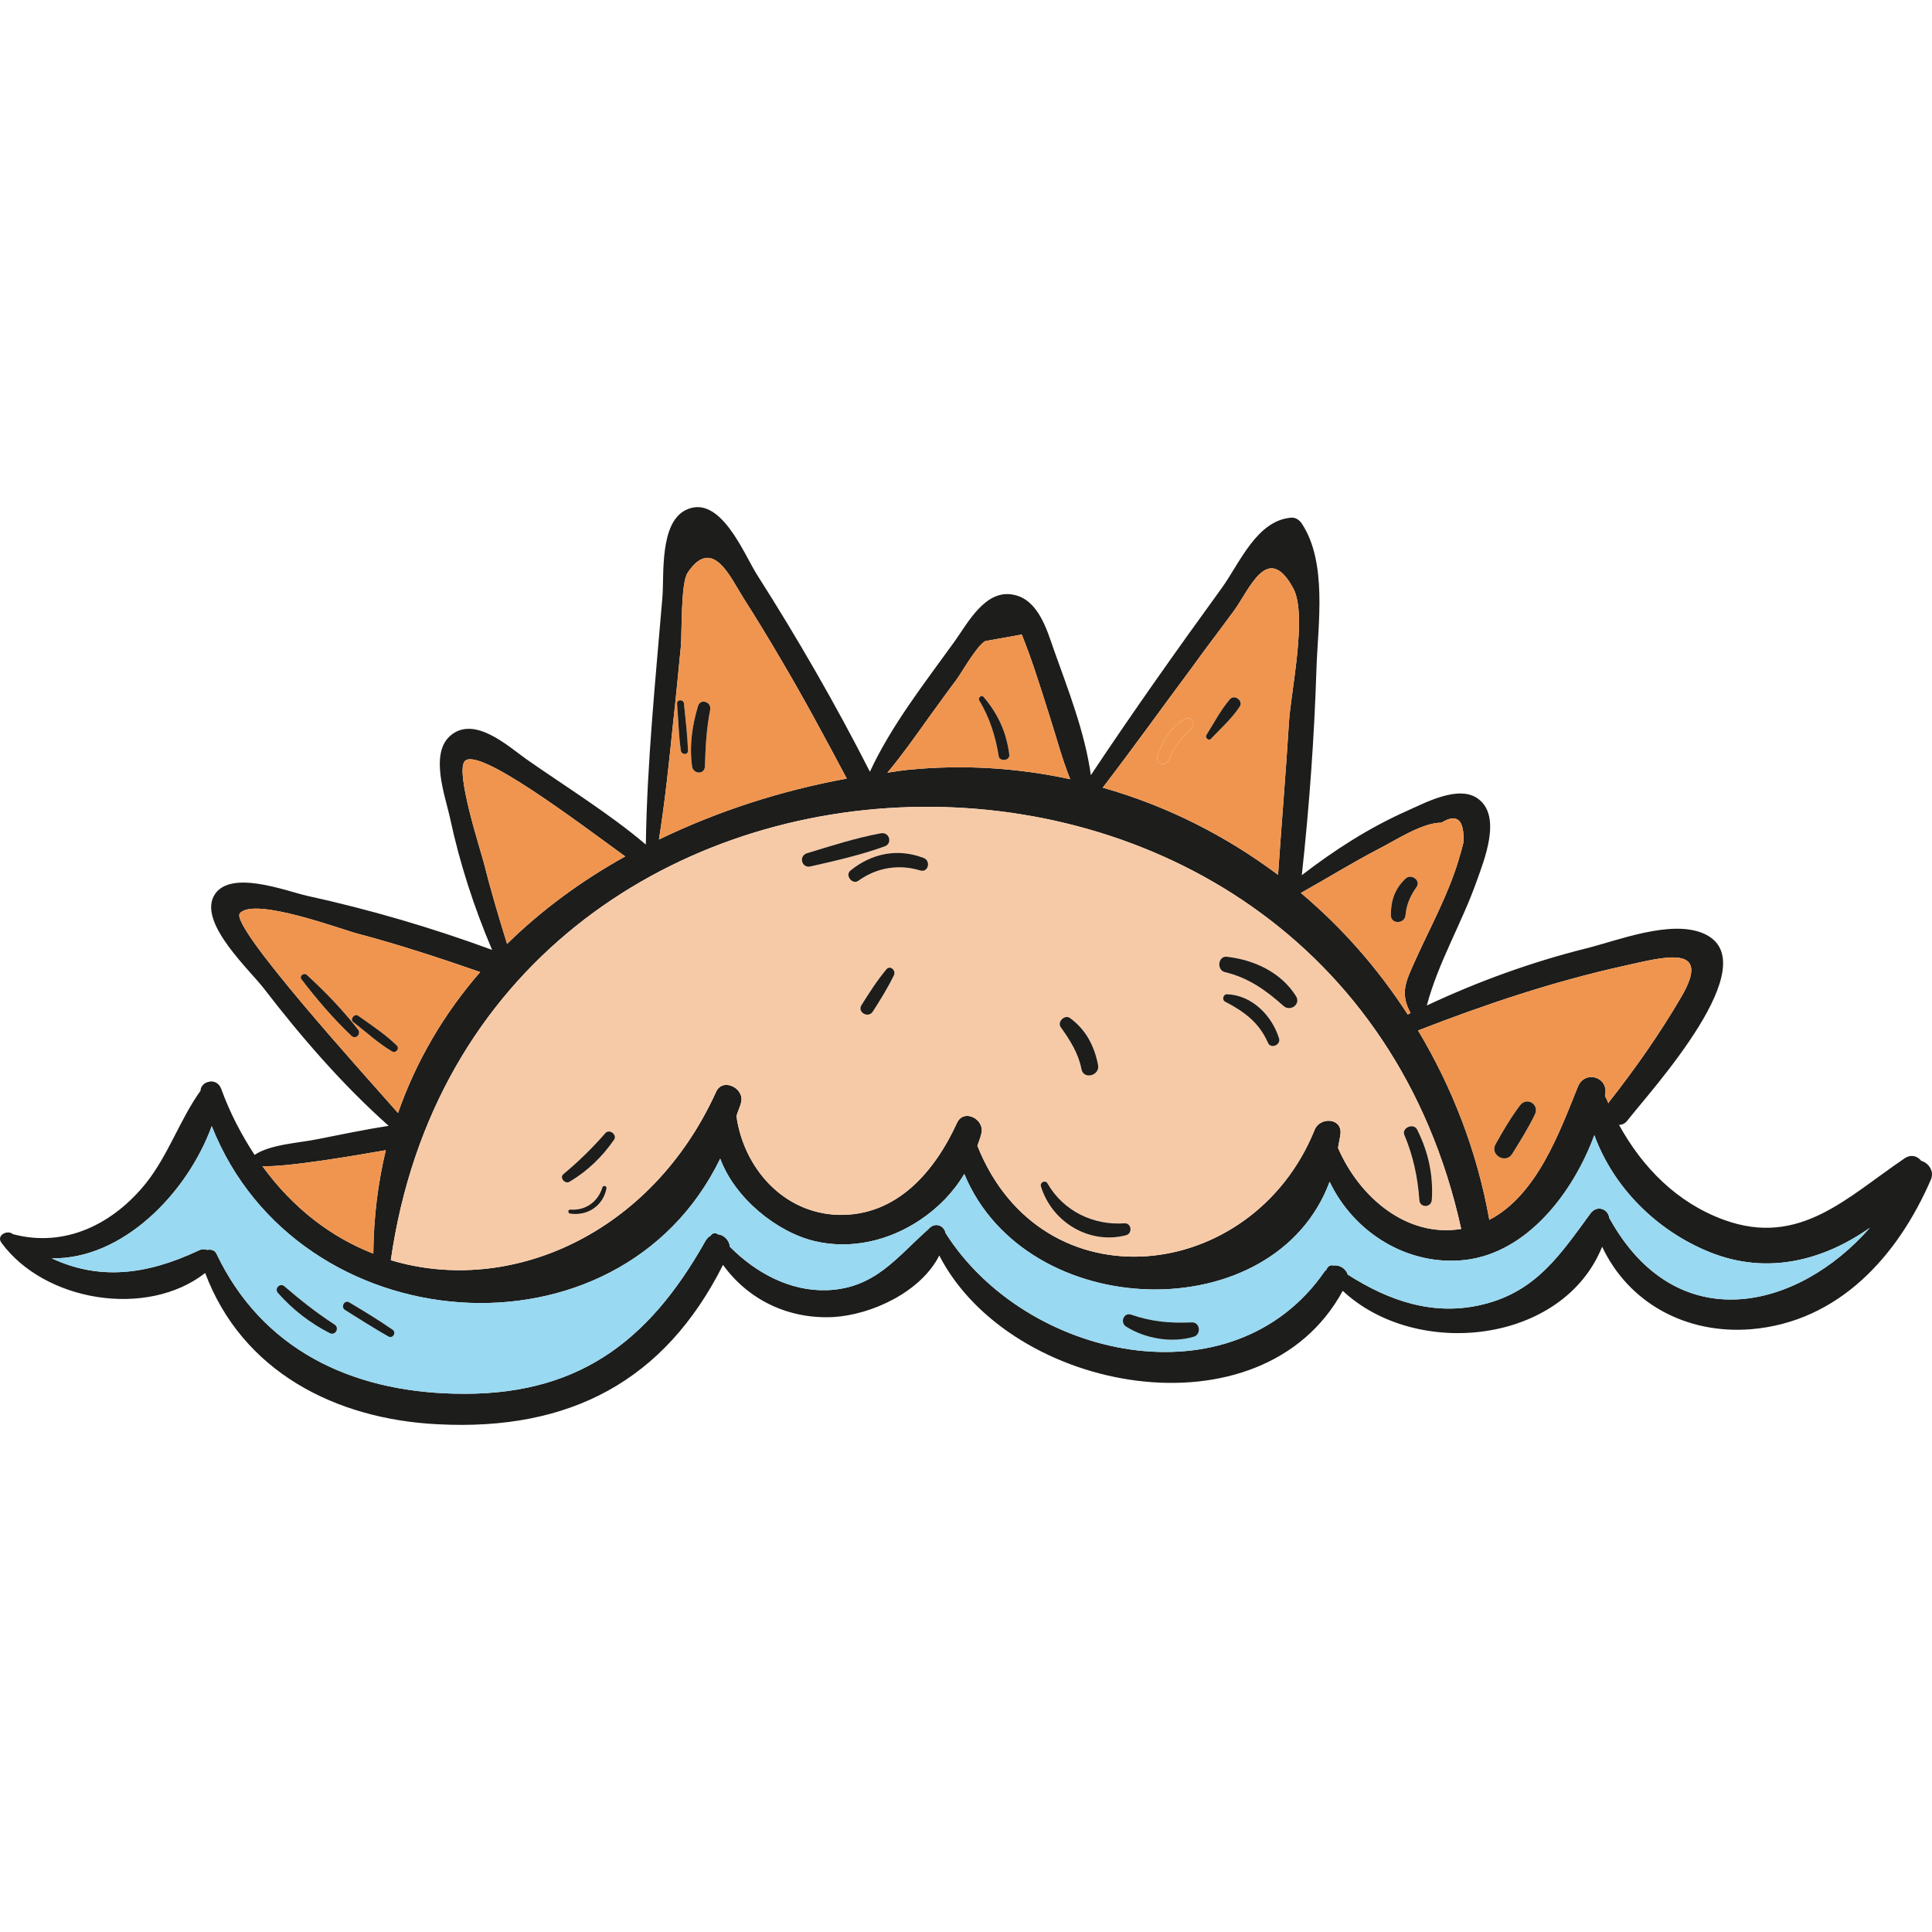
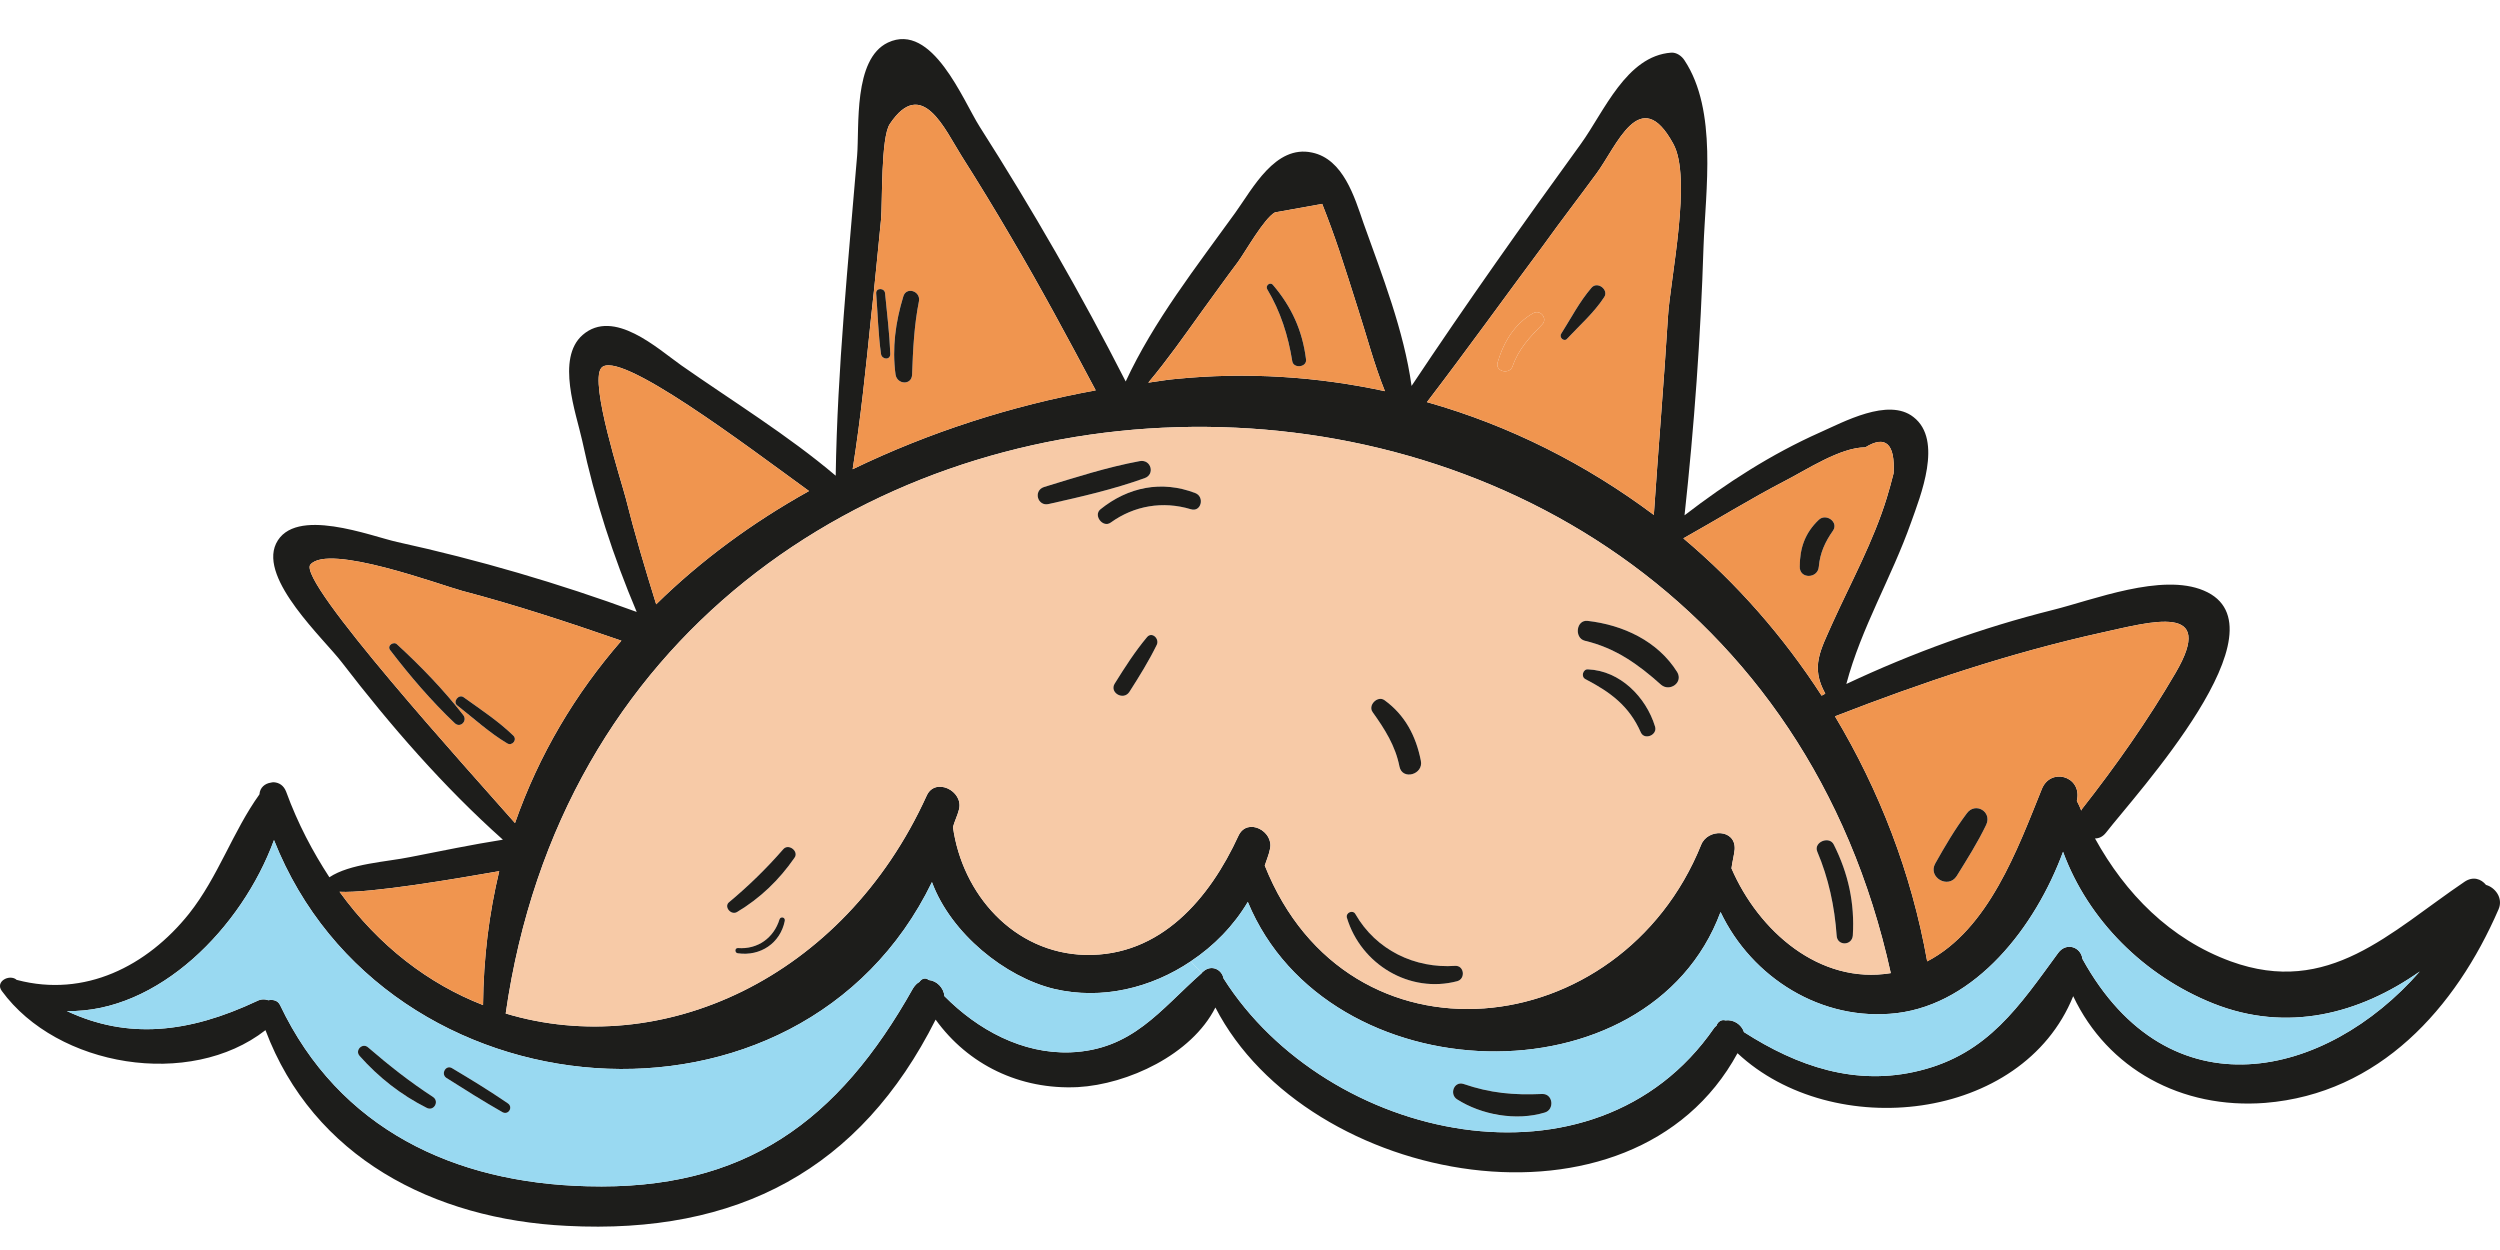
- <svg xmlns="http://www.w3.org/2000/svg" version="1.1" id="Layer_1" x="0px" y="0px" viewBox="0 0 248.428 248.428" style="enable-background:new 0 0 248.428 248.428;" xml:space="preserve">
-   <g>
-     <path style="fill:#1D1D1B;" d="M83.045,108.596c0.161-10.609,1.246-21.218,2.13-31.787c0.241-2.893-0.402-9.604,3.054-11.252   c4.42-2.09,7.475,5.787,9.122,8.359c5.224,8.198,10.087,16.637,14.507,25.317c2.773-5.988,7.073-11.453,10.89-16.757   c1.728-2.411,3.978-6.791,7.635-5.988c3.094,0.643,4.219,4.42,5.104,6.992c1.848,5.184,4.019,10.689,4.782,16.195   c5.425-8.158,11.091-16.155,16.838-24.071c2.291-3.175,4.501-8.72,8.961-9.042c0.522-0.04,1.045,0.321,1.326,0.763   c3.295,4.983,2.09,12.9,1.889,18.526c-0.281,8.921-0.924,17.842-1.889,26.683c4.179-3.215,8.6-6.068,13.462-8.238   c2.291-1.005,6.791-3.496,9.283-1.527c2.974,2.291,0.683,7.876-0.241,10.489c-1.929,5.465-4.943,10.448-6.43,16.034   c6.59-3.094,13.462-5.586,20.535-7.354c4.018-1.005,10.81-3.697,14.989-1.929c8.6,3.617-6.872,20.374-9.725,24.071   c-0.321,0.402-0.683,0.563-1.085,0.563c3.014,5.465,7.434,10.006,13.502,12.216c9.725,3.536,15.793-2.893,23.227-7.917   c0.844-0.563,1.648-0.281,2.13,0.322c0.884,0.241,1.728,1.286,1.246,2.411c-4.26,9.845-11.855,18.325-23.187,19.249   c-8.318,0.643-15.672-3.376-19.088-10.609c-5.063,12.538-23.91,14.507-33.354,5.666c-10.408,19.169-42.758,13.181-51.88-4.541   c-2.371,4.702-8.72,7.635-13.663,7.917c-5.787,0.281-10.93-2.25-14.145-6.711c-7.475,14.869-19.651,21.379-36.649,20.495   c-13.261-0.643-25.196-6.832-29.938-19.45c-7.515,5.867-20.696,3.657-26.201-3.898c-0.683-0.924,0.723-1.688,1.447-1.125   c0,0.04,0.04,0.04,0.04,0.04s0,0,0.04,0c6.711,1.768,12.9-1.366,17.079-6.59c2.893-3.657,4.34-8.158,6.992-11.855   c0.04-0.683,0.563-1.085,1.125-1.165c0.121-0.04,0.201-0.04,0.322-0.04c0.522,0.04,0.964,0.322,1.206,0.924   c1.165,3.215,2.652,5.988,4.3,8.519c2.049-1.366,5.706-1.527,8.037-2.009c3.054-0.603,6.148-1.246,9.202-1.728   c-5.907-5.264-11.172-11.332-15.994-17.601c-1.768-2.331-8.238-8.238-6.55-11.814c1.808-3.778,9.484-0.723,12.056-0.161   c8.077,1.768,16.034,4.099,23.79,6.952c-2.331-5.505-4.179-11.172-5.425-17.039c-0.603-2.733-2.612-8.158,0.04-10.488   c3.094-2.692,7.474,1.366,9.805,3.014C72.798,101.201,78.303,104.577,83.045,108.596z M240.452,157.863   c-5.988,4.219-13.181,6.108-20.535,3.175c-6.832-2.733-12.417-8.278-14.909-15.07c-2.773,7.515-8.68,15.07-16.516,16.034   c-7.474,0.884-14.427-3.536-17.521-10.046c-7.073,19.048-39.02,18.204-46.977-1.005c-1.406,2.371-3.376,4.38-5.666,5.907   c-3.938,2.652-8.841,3.858-13.583,2.733c-4.863-1.165-10.247-5.505-12.136-10.609c-13.06,26.924-54.331,23.75-65.382-4.179   c-3.175,8.68-11.493,17.159-20.575,16.999c6.028,2.813,12.056,2.21,18.887-1.005c0.402-0.201,0.764-0.201,1.125-0.08   c0.442-0.08,0.924,0,1.165,0.482c5.867,12.337,17.32,17.682,30.501,18.003c15.672,0.442,24.996-6.47,32.39-19.651   c0.201-0.321,0.402-0.522,0.643-0.643c0.201-0.322,0.603-0.482,0.924-0.201c0.804,0.08,1.487,0.763,1.567,1.607   c3.295,3.335,7.716,5.747,12.498,5.586c6.189-0.241,8.921-4.219,13.06-7.876c0.04-0.08,0.121-0.12,0.161-0.161   c0.804-0.723,1.848-0.201,2.009,0.683c10.247,16.195,36.89,22.102,48.745,4.943c0.08-0.121,0.161-0.161,0.241-0.241   c0.121-0.402,0.522-0.643,0.884-0.522c0.804-0.121,1.607,0.402,1.848,1.165c5.264,3.376,11.091,5.425,17.481,3.818   c6.791-1.688,9.886-6.43,13.743-11.694c0.804-1.085,2.25-0.603,2.411,0.603C215.537,172.209,231.129,168.512,240.452,157.863z    M216.18,128.206c4.099-6.992-2.371-5.104-7.314-4.019c-9.082,2.009-17.842,4.943-26.523,8.318   c4.38,7.314,7.595,15.512,9.162,24.353c6.108-3.175,9.002-11.212,11.373-17.079c0.844-2.21,3.938-1.366,3.536,0.964   c0,0.08,0,0.121-0.04,0.161c0.161,0.322,0.322,0.643,0.442,0.965c0.04-0.04,0.04-0.121,0.08-0.161   C210.273,137.409,213.407,132.948,216.18,128.206z M188.171,108.354c0.161-2.934-0.804-3.818-2.813-2.572   c-2.492,0-5.867,2.25-7.997,3.335c-3.416,1.768-6.711,3.818-10.087,5.706c5.305,4.461,9.926,9.725,13.744,15.632   c0.12-0.08,0.241-0.121,0.362-0.201c-1.487-2.692-0.482-4.3,0.764-7.113c1.849-4.059,4.019-8.037,5.345-12.337   C187.729,110.002,187.97,109.198,188.171,108.354z M172.056,147.616c2.692,6.229,8.76,11.573,15.833,10.408   c-16.396-74.585-126.826-71.41-137.636,4.019c15.351,4.621,33.515-3.335,41.833-21.66c0.844-1.848,3.657-0.482,3.215,1.366   c-0.161,0.643-0.442,1.165-0.603,1.768c0.924,6.631,5.988,12.498,13.141,12.699c7.515,0.161,12.377-5.626,15.23-11.855   c0.884-1.848,3.536-0.442,3.134,1.326c-0.12,0.603-0.362,1.125-0.522,1.648c8.278,20.776,35.363,17.762,43.36-2.049   c0.643-1.648,3.456-1.607,3.336,0.442C172.297,146.41,172.137,146.973,172.056,147.616z M165.747,92.803   c0.241-3.858,2.411-13.824,0.522-17.2c-3.295-6.028-5.626,0.281-7.635,2.974c-1.728,2.371-3.536,4.702-5.264,7.113   c-3.858,5.184-7.635,10.448-11.573,15.592c8.238,2.331,15.833,6.189,22.544,11.212C164.783,105.943,165.345,99.353,165.747,92.803z    M137.617,100.197c-1.085-2.692-1.808-5.506-2.692-8.238c-0.603-1.929-1.206-3.818-1.849-5.747   c-0.522-1.567-1.085-3.094-1.688-4.621c-1.567,0.281-3.134,0.563-4.702,0.844c-1.085,0.603-2.934,3.898-3.657,4.903   c-1.246,1.648-2.411,3.295-3.617,4.943c-1.728,2.411-3.416,4.822-5.304,7.073c0.884-0.121,1.728-0.281,2.612-0.362   C123.914,98.268,130.946,98.75,137.617,100.197z M108.884,100.116c-2.733-5.144-5.465-10.247-8.439-15.271   c-1.567-2.692-3.215-5.385-4.903-8.037c-1.648-2.612-3.938-7.917-7.113-3.175c-0.924,1.326-0.723,7.876-0.884,9.524   c-0.322,3.175-0.603,6.349-0.965,9.524c-0.522,5.104-1.045,10.207-1.849,15.271C92.288,104.296,100.486,101.643,108.884,100.116z    M65.203,121.375c4.461-4.38,9.564-8.118,15.19-11.252c-6.148-4.461-19.048-14.266-20.656-12.216   c-1.165,1.487,2.009,11.252,2.451,12.94C63.073,114.382,64.118,117.878,65.203,121.375z M51.178,143.115   c2.371-6.791,5.988-12.859,10.569-18.124c-5.224-1.808-10.448-3.536-15.793-4.943c-2.13-0.563-13.301-4.742-15.11-2.612   C29.478,119.044,46.757,138.092,51.178,143.115z M48.003,161.199c0.04-4.702,0.603-9.122,1.607-13.301   c-4.38,0.764-12.859,2.21-15.873,2.049C37.675,155.372,42.618,159.109,48.003,161.199z" />
-     <path style="fill:#99D9F1;" d="M219.917,161.038c7.354,2.934,14.547,1.045,20.535-3.175c-9.323,10.649-24.915,14.346-33.515-1.246   c-0.161-1.206-1.607-1.688-2.411-0.603c-3.858,5.264-6.952,10.006-13.743,11.694c-6.389,1.607-12.216-0.442-17.481-3.818   c-0.241-0.764-1.045-1.286-1.848-1.165c-0.362-0.121-0.764,0.12-0.884,0.522c-0.08,0.08-0.161,0.12-0.241,0.241   c-11.855,17.159-38.498,11.252-48.745-4.943c-0.161-0.884-1.206-1.406-2.009-0.683c-0.04,0.04-0.121,0.08-0.161,0.161l-1.085-1.165   c2.291-1.527,4.26-3.536,5.666-5.907c7.957,19.209,39.904,20.053,46.977,1.005c3.094,6.51,10.046,10.93,17.521,10.046   c7.836-0.964,13.744-8.519,16.516-16.034C207.5,152.76,213.086,158.305,219.917,161.038z M153.491,171.888   c1.005-0.281,0.844-1.889-0.241-1.848c-2.853,0.12-5.144-0.08-7.836-1.005c-0.924-0.281-1.406,1.005-0.643,1.527   C147.222,172.129,150.678,172.732,153.491,171.888z" />
-     <path style="fill:#F0954F;" d="M208.866,124.188c4.943-1.085,11.413-2.974,7.314,4.019c-2.773,4.742-5.907,9.202-9.283,13.502   c-0.04,0.04-0.04,0.12-0.08,0.161c-0.121-0.322-0.281-0.643-0.442-0.965c0.04-0.04,0.04-0.08,0.04-0.161   c0.402-2.331-2.692-3.175-3.536-0.964c-2.371,5.867-5.264,13.904-11.373,17.079c-1.567-8.841-4.782-17.039-9.162-24.353   C191.024,129.13,199.784,126.197,208.866,124.188z M197.373,143.276c0.603-1.286-1.085-2.291-1.929-1.125   c-1.206,1.607-2.17,3.255-3.134,4.983c-0.764,1.366,1.286,2.572,2.13,1.246C195.485,146.692,196.529,145.044,197.373,143.276z" />
-     <path style="fill:#1D1D1B;" d="M195.444,142.151c0.844-1.165,2.532-0.161,1.929,1.125c-0.844,1.768-1.889,3.416-2.933,5.104   c-0.844,1.326-2.893,0.121-2.13-1.246C193.274,145.406,194.239,143.758,195.444,142.151z" />
-     <path style="fill:#F0954F;" d="M185.358,105.783c2.009-1.246,2.974-0.362,2.813,2.572c-0.201,0.844-0.442,1.648-0.683,2.451   c-1.326,4.3-3.496,8.278-5.345,12.337c-1.246,2.813-2.25,4.42-0.764,7.113c-0.12,0.08-0.241,0.121-0.362,0.201   c-3.818-5.907-8.439-11.172-13.744-15.632c3.376-1.889,6.671-3.938,10.087-5.706C179.491,108.033,182.866,105.783,185.358,105.783z    M182.143,114.061c0.603-0.844-0.683-1.768-1.406-1.085c-1.366,1.286-1.889,2.813-1.889,4.661c-0.04,1.246,1.808,1.206,1.889,0   C180.857,116.271,181.379,115.146,182.143,114.061z" />
-     <path style="fill:#F7CAA7;" d="M187.889,158.024c-7.073,1.165-13.141-4.179-15.833-10.408c0.08-0.643,0.241-1.206,0.322-1.889   c0.12-2.049-2.693-2.09-3.336-0.442c-7.997,19.812-35.082,22.825-43.36,2.049c0.161-0.522,0.402-1.045,0.522-1.648   c0.402-1.768-2.25-3.175-3.134-1.326c-2.853,6.229-7.716,12.016-15.23,11.855c-7.153-0.201-12.216-6.068-13.141-12.699   c0.161-0.603,0.442-1.125,0.603-1.768c0.442-1.848-2.371-3.215-3.215-1.366c-8.319,18.325-26.482,26.281-41.833,21.66   C61.063,86.614,171.494,83.439,187.889,158.024z M184.112,154.287c0.201-3.215-0.442-6.148-1.889-9.042   c-0.442-0.884-2.009-0.241-1.648,0.683c1.125,2.652,1.728,5.465,1.929,8.359C182.545,155.331,184.032,155.331,184.112,154.287z    M165.064,129.372c0.844,0.723,2.21-0.201,1.607-1.246c-1.929-3.094-5.385-4.702-8.921-5.104c-1.125-0.12-1.326,1.688-0.281,1.969   C160.523,125.715,162.773,127.322,165.064,129.372z M163.055,134.113c0.362,0.804,1.688,0.241,1.406-0.603   c-0.884-2.893-3.456-5.546-6.671-5.666c-0.482-0.04-0.723,0.723-0.241,0.965C160.001,130.095,161.889,131.461,163.055,134.113z    M144.81,158.828c0.844-0.241,0.683-1.567-0.201-1.527c-4.019,0.281-7.876-1.567-9.926-5.144c-0.241-0.442-0.965-0.161-0.844,0.362   C135.246,157.18,140.109,160.073,144.81,158.828z M139.064,137.489c0.281,1.406,2.411,0.804,2.13-0.563   c-0.482-2.451-1.567-4.541-3.617-6.028c-0.683-0.482-1.688,0.522-1.165,1.206C137.617,133.792,138.662,135.44,139.064,137.489z    M118.328,111.931c1.045,0.322,1.407-1.246,0.442-1.607c-3.335-1.286-6.671-0.603-9.403,1.607   c-0.764,0.603,0.241,1.889,1.005,1.326C112.702,111.569,115.555,111.087,118.328,111.931z M114.952,125.393   c0.281-0.603-0.482-1.326-0.964-0.764c-1.206,1.447-2.21,3.014-3.215,4.621c-0.563,0.884,0.844,1.728,1.447,0.844   C113.224,128.528,114.149,127.041,114.952,125.393z M113.747,108.837c1.045-0.362,0.643-1.889-0.482-1.688   c-3.255,0.603-6.349,1.607-9.524,2.572c-1.085,0.362-0.643,1.969,0.482,1.688C107.438,110.685,110.612,109.962,113.747,108.837z    M78.946,146.571c0.482-0.643-0.603-1.487-1.125-0.844c-1.648,1.889-3.416,3.617-5.345,5.224c-0.603,0.442,0.161,1.366,0.764,1.005   C75.53,150.59,77.419,148.781,78.946,146.571z M77.982,152.84c0.08-0.362-0.402-0.482-0.522-0.161   c-0.563,1.849-2.17,3.014-4.139,2.853c-0.322,0-0.322,0.482,0,0.522C75.571,156.376,77.54,155.05,77.982,152.84z" />
-     <path style="fill:#1D1D1B;" d="M182.223,145.245c1.447,2.893,2.09,5.827,1.889,9.042c-0.08,1.045-1.567,1.045-1.607,0   c-0.201-2.893-0.804-5.706-1.929-8.359C180.214,145.004,181.781,144.361,182.223,145.245z" />
-     <path style="fill:#1D1D1B;" d="M180.736,112.976c0.723-0.683,2.009,0.241,1.406,1.085c-0.764,1.085-1.286,2.21-1.406,3.576   c-0.08,1.206-1.929,1.246-1.889,0C178.848,115.789,179.37,114.262,180.736,112.976z" />
-     <path style="fill:#1D1D1B;" d="M166.671,128.126c0.603,1.045-0.764,1.969-1.607,1.246c-2.291-2.049-4.541-3.657-7.595-4.38   c-1.045-0.281-0.844-2.09,0.281-1.969C161.287,123.424,164.743,125.031,166.671,128.126z" />
-     <path style="fill:#F0954F;" d="M166.27,75.603c1.889,3.376-0.281,13.342-0.522,17.2c-0.402,6.55-0.964,13.141-1.406,19.691   c-6.711-5.023-14.306-8.881-22.544-11.212c3.938-5.144,7.716-10.408,11.573-15.592c1.728-2.411,3.536-4.742,5.264-7.113   C160.644,75.884,162.974,69.575,166.27,75.603z M159.398,90.874c0.522-0.723-0.643-1.648-1.246-0.965   c-1.206,1.407-2.049,3.054-3.014,4.581c-0.241,0.402,0.322,0.844,0.603,0.482C156.987,93.646,158.393,92.401,159.398,90.874z    M153.249,93.566c0.563-0.563-0.161-1.527-0.884-1.125c-1.849,1.045-2.934,2.853-3.536,4.862c-0.322,0.924,1.165,1.326,1.487,0.402   C150.919,95.977,152.004,94.852,153.249,93.566z" />
-     <path style="fill:#1D1D1B;" d="M164.461,133.511c0.281,0.844-1.045,1.407-1.406,0.603c-1.165-2.652-3.054-4.019-5.506-5.304   c-0.482-0.241-0.241-1.005,0.241-0.965C161.005,127.965,163.577,130.617,164.461,133.511z" />
-     <path style="fill:#1D1D1B;" d="M158.152,89.909c0.603-0.683,1.768,0.241,1.246,0.965c-1.005,1.527-2.411,2.773-3.657,4.099   c-0.281,0.362-0.844-0.08-0.603-0.482C156.103,92.963,156.947,91.316,158.152,89.909z" />
-     <path style="fill:#1D1D1B;" d="M153.249,170.039c1.085-0.04,1.246,1.567,0.241,1.848c-2.813,0.844-6.269,0.241-8.72-1.326   c-0.763-0.522-0.281-1.808,0.643-1.527C148.106,169.959,150.396,170.16,153.249,170.039z" />
-     <path style="fill:#F0954F;" d="M152.365,92.441c0.723-0.402,1.447,0.563,0.884,1.125c-1.246,1.286-2.331,2.411-2.934,4.139   c-0.322,0.924-1.808,0.522-1.487-0.402C149.432,95.294,150.517,93.486,152.365,92.441z" />
-     <path style="fill:#1D1D1B;" d="M144.61,157.301c0.884-0.04,1.045,1.286,0.201,1.527c-4.702,1.246-9.564-1.648-10.971-6.309   c-0.121-0.522,0.603-0.804,0.844-0.362C136.733,155.733,140.591,157.582,144.61,157.301z" />
-     <path style="fill:#1D1D1B;" d="M141.194,136.926c0.281,1.366-1.849,1.969-2.13,0.563c-0.402-2.049-1.447-3.697-2.652-5.385   c-0.522-0.683,0.482-1.688,1.165-1.206C139.626,132.385,140.711,134.475,141.194,136.926z" />
-     <path style="fill:#F0954F;" d="M134.925,91.959c0.884,2.733,1.607,5.546,2.692,8.238c-6.671-1.447-13.703-1.929-20.897-1.206   c-0.884,0.08-1.728,0.241-2.612,0.362c1.889-2.25,3.577-4.662,5.304-7.073c1.206-1.648,2.371-3.295,3.617-4.943   c0.723-1.005,2.572-4.3,3.657-4.903c1.567-0.281,3.134-0.563,4.702-0.844c0.603,1.527,1.165,3.054,1.688,4.621   C133.719,88.141,134.322,90.03,134.925,91.959z M128.415,97.223c0.121,0.764,1.487,0.603,1.366-0.201   c-0.362-2.853-1.447-5.224-3.295-7.394c-0.281-0.321-0.764,0.08-0.563,0.442C127.249,92.28,128.013,94.691,128.415,97.223z" />
-     <path style="fill:#1D1D1B;" d="M129.781,97.022c0.121,0.804-1.246,0.964-1.366,0.201c-0.402-2.532-1.165-4.943-2.492-7.153   c-0.201-0.362,0.281-0.764,0.563-0.442C128.334,91.798,129.419,94.169,129.781,97.022z" />
-     <path style="fill:#99D9F1;" d="M118.328,156.859l1.085,1.165c-4.139,3.657-6.872,7.635-13.06,7.876   c-4.782,0.161-9.203-2.25-12.498-5.586c-0.08-0.844-0.764-1.527-1.567-1.607c-0.322-0.281-0.723-0.121-0.924,0.201   c-0.241,0.121-0.442,0.322-0.643,0.643c-7.394,13.181-16.717,20.093-32.39,19.651c-13.181-0.322-24.634-5.666-30.501-18.003   c-0.241-0.482-0.723-0.563-1.165-0.482c-0.362-0.121-0.723-0.121-1.125,0.08c-6.832,3.215-12.859,3.818-18.887,1.005   c9.082,0.161,17.4-8.318,20.575-16.999c11.051,27.929,52.322,31.104,65.382,4.179c1.889,5.104,7.274,9.444,12.136,10.609   C109.487,160.716,114.39,159.511,118.328,156.859z M49.932,171.848c0.603,0.322,1.085-0.522,0.522-0.884   c-1.808-1.246-3.657-2.371-5.546-3.496c-0.603-0.362-1.125,0.563-0.563,0.964C46.195,169.597,48.043,170.763,49.932,171.848z    M42.377,171.406c0.723,0.402,1.326-0.643,0.643-1.085c-2.291-1.487-4.38-3.135-6.43-4.903c-0.563-0.522-1.366,0.281-0.844,0.844   C37.635,168.392,39.845,170.12,42.377,171.406z" />
-     <path style="fill:#1D1D1B;" d="M118.77,110.323c0.964,0.362,0.603,1.929-0.442,1.607c-2.773-0.844-5.626-0.362-7.957,1.326   c-0.764,0.563-1.768-0.723-1.005-1.326C112.099,109.721,115.435,109.038,118.77,110.323z" />
-     <path style="fill:#1D1D1B;" d="M113.988,124.63c0.482-0.563,1.246,0.161,0.964,0.764c-0.804,1.648-1.728,3.134-2.733,4.702   c-0.603,0.884-2.009,0.04-1.447-0.844C111.778,127.644,112.782,126.076,113.988,124.63z" />
-     <path style="fill:#1D1D1B;" d="M113.265,107.149c1.125-0.201,1.527,1.326,0.482,1.688c-3.134,1.125-6.309,1.849-9.524,2.572   c-1.125,0.281-1.567-1.326-0.482-1.688C106.915,108.756,110.01,107.752,113.265,107.149z" />
-     <path style="fill:#F0954F;" d="M100.445,84.846c2.974,5.023,5.706,10.127,8.439,15.271c-8.399,1.527-16.597,4.179-24.152,7.836   c0.804-5.063,1.326-10.167,1.849-15.271c0.362-3.175,0.643-6.349,0.965-9.524c0.161-1.648-0.04-8.198,0.884-9.524   c3.175-4.742,5.465,0.563,7.113,3.175C97.231,79.461,98.878,82.153,100.445,84.846z M91.323,91.235   c0.161-1.005-1.286-1.447-1.567-0.442c-0.763,2.532-1.125,5.104-0.763,7.756c0.161,1.005,1.607,1.085,1.648,0   C90.721,96.098,90.841,93.646,91.323,91.235z M87.546,96.5c0.08,0.563,0.924,0.643,0.924,0c-0.08-2.009-0.322-4.019-0.522-6.028   c-0.04-0.563-0.924-0.563-0.884,0C87.224,92.481,87.265,94.531,87.546,96.5z" />
-     <path style="fill:#1D1D1B;" d="M89.756,90.793c0.281-1.005,1.728-0.563,1.567,0.442c-0.482,2.411-0.603,4.862-0.683,7.314   c-0.04,1.085-1.487,1.005-1.648,0C88.631,95.897,88.993,93.325,89.756,90.793z" />
-     <path style="fill:#1D1D1B;" d="M88.47,96.5c0,0.643-0.844,0.563-0.924,0c-0.281-1.969-0.322-4.019-0.482-6.028   c-0.04-0.563,0.844-0.563,0.884,0C88.149,92.481,88.39,94.49,88.47,96.5z" />
-     <path style="fill:#1D1D1B;" d="M77.821,145.727c0.522-0.643,1.607,0.201,1.125,0.844c-1.527,2.21-3.416,4.019-5.706,5.385   c-0.603,0.362-1.366-0.563-0.764-1.005C74.405,149.344,76.173,147.616,77.821,145.727z" />
-     <path style="fill:#1D1D1B;" d="M77.459,152.679c0.121-0.321,0.603-0.201,0.522,0.161c-0.442,2.21-2.411,3.536-4.661,3.215   c-0.322-0.04-0.322-0.522,0-0.522C75.289,155.693,76.897,154.528,77.459,152.679z" />
-     <path style="fill:#F0954F;" d="M80.393,110.123c-5.626,3.134-10.73,6.872-15.19,11.252c-1.085-3.496-2.13-6.992-3.014-10.529   c-0.442-1.688-3.617-11.453-2.451-12.94C61.345,95.857,74.244,105.662,80.393,110.123z" />
-     <path style="fill:#F0954F;" d="M61.747,124.991c-4.581,5.264-8.198,11.332-10.569,18.124c-4.421-5.023-21.7-24.071-20.334-25.679   c1.808-2.13,12.98,2.049,15.11,2.612C51.298,121.455,56.523,123.183,61.747,124.991z M50.414,135.198   c0.482,0.281,1.005-0.362,0.603-0.764c-1.487-1.447-3.255-2.612-4.943-3.818c-0.482-0.362-1.125,0.442-0.643,0.804   C47.079,132.707,48.646,134.154,50.414,135.198z M45.19,133.189c0.563,0.522,1.286-0.241,0.844-0.804   c-1.969-2.532-4.22-4.862-6.59-7.032c-0.321-0.322-1.005,0.12-0.683,0.563C40.73,128.487,42.859,130.979,45.19,133.189z" />
-     <path style="fill:#1D1D1B;" d="M51.017,134.435c0.402,0.402-0.12,1.045-0.603,0.764c-1.768-1.045-3.335-2.492-4.983-3.777   c-0.482-0.362,0.161-1.165,0.643-0.804C47.762,131.823,49.53,132.988,51.017,134.435z" />
-     <path style="fill:#1D1D1B;" d="M50.454,170.964c0.563,0.362,0.08,1.206-0.522,0.884c-1.889-1.085-3.737-2.25-5.586-3.416   c-0.563-0.402-0.04-1.326,0.563-0.964C46.798,168.593,48.646,169.718,50.454,170.964z" />
-     <path style="fill:#F0954F;" d="M49.611,147.897c-1.005,4.179-1.567,8.6-1.607,13.301c-5.385-2.09-10.328-5.827-14.266-11.252   C36.751,150.107,45.23,148.661,49.611,147.897z" />
-     <path style="fill:#1D1D1B;" d="M46.034,132.385c0.442,0.563-0.281,1.326-0.844,0.804c-2.331-2.21-4.461-4.702-6.43-7.274   c-0.321-0.442,0.362-0.884,0.683-0.563C41.815,127.523,44.065,129.854,46.034,132.385z" />
-     <path style="fill:#1D1D1B;" d="M43.02,170.321c0.683,0.442,0.08,1.487-0.643,1.085c-2.532-1.286-4.742-3.014-6.631-5.144   c-0.522-0.563,0.281-1.366,0.844-0.844C38.64,167.186,40.73,168.834,43.02,170.321z" />
-   </g>
-   <g>
- </g>
-   <g>
- </g>
-   <g>
- </g>
-   <g>
- </g>
-   <g>
- </g>
-   <g>
- </g>
-   <g>
- </g>
-   <g>
- </g>
-   <g>
- </g>
-   <g>
- </g>
-   <g>
- </g>
-   <g>
- </g>
-   <g>
- </g>
-   <g>
- </g>
-   <g>
- </g>
+ <svg xmlns="http://www.w3.org/2000/svg" width="32" height="16" viewBox="0 0 32 16" fill="none">
+   <path d="M10.697 6.089C10.718 4.722 10.858 3.356 10.971 1.994C11.002 1.622 10.92 0.757 11.365 0.545C11.934 0.276 12.328 1.29 12.54 1.622C13.213 2.678 13.839 3.765 14.409 4.883C14.766 4.111 15.319 3.407 15.811 2.724C16.034 2.414 16.324 1.85 16.795 1.953C17.193 2.036 17.338 2.522 17.452 2.854C17.69 3.521 17.97 4.23 18.068 4.94C18.767 3.889 19.497 2.859 20.237 1.839C20.532 1.43 20.817 0.716 21.391 0.674C21.459 0.669 21.526 0.716 21.562 0.773C21.986 1.415 21.831 2.434 21.805 3.159C21.769 4.308 21.686 5.457 21.562 6.596C22.1 6.182 22.67 5.814 23.296 5.535C23.591 5.405 24.171 5.085 24.492 5.338C24.875 5.633 24.58 6.353 24.461 6.689C24.212 7.393 23.824 8.035 23.633 8.755C24.481 8.356 25.367 8.035 26.278 7.807C26.795 7.678 27.67 7.331 28.208 7.559C29.316 8.025 27.323 10.183 26.956 10.659C26.914 10.711 26.868 10.732 26.816 10.732C27.204 11.436 27.774 12.021 28.555 12.306C29.808 12.761 30.59 11.933 31.547 11.286C31.656 11.213 31.759 11.25 31.821 11.327C31.935 11.358 32.044 11.493 31.982 11.638C31.433 12.906 30.455 13.998 28.995 14.117C27.924 14.2 26.977 13.682 26.537 12.751C25.884 14.366 23.457 14.619 22.24 13.481C20.899 15.95 16.733 15.178 15.557 12.896C15.252 13.501 14.434 13.879 13.797 13.915C13.052 13.952 12.39 13.626 11.976 13.051C11.013 14.966 9.444 15.805 7.255 15.691C5.547 15.608 4.009 14.811 3.398 13.186C2.43 13.941 0.733 13.657 0.023 12.684C-0.065 12.565 0.117 12.466 0.21 12.539C0.21 12.544 0.215 12.544 0.215 12.544C0.215 12.544 0.215 12.544 0.22 12.544C1.085 12.771 1.882 12.368 2.42 11.695C2.793 11.224 2.979 10.644 3.321 10.168C3.326 10.08 3.393 10.028 3.466 10.018C3.481 10.013 3.492 10.013 3.507 10.013C3.574 10.018 3.631 10.054 3.662 10.132C3.813 10.546 4.004 10.903 4.216 11.229C4.48 11.053 4.951 11.032 5.252 10.97C5.645 10.893 6.044 10.81 6.437 10.748C5.676 10.069 4.998 9.288 4.377 8.48C4.149 8.18 3.316 7.419 3.533 6.959C3.766 6.472 4.755 6.866 5.086 6.938C6.126 7.166 7.151 7.466 8.15 7.833C7.85 7.124 7.612 6.394 7.452 5.639C7.374 5.287 7.115 4.588 7.457 4.288C7.855 3.941 8.419 4.464 8.72 4.676C9.377 5.136 10.086 5.571 10.697 6.089ZM30.973 12.435C30.201 12.978 29.275 13.222 28.328 12.844C27.448 12.492 26.728 11.778 26.407 10.903C26.05 11.871 25.289 12.844 24.28 12.968C23.317 13.082 22.421 12.513 22.023 11.674C21.112 14.128 16.997 14.019 15.972 11.545C15.791 11.85 15.537 12.109 15.242 12.305C14.735 12.647 14.103 12.802 13.492 12.658C12.866 12.507 12.172 11.948 11.929 11.291C10.247 14.759 4.931 14.35 3.507 10.753C3.098 11.871 2.027 12.963 0.857 12.942C1.633 13.305 2.41 13.227 3.29 12.813C3.341 12.787 3.388 12.787 3.435 12.803C3.492 12.792 3.554 12.803 3.585 12.865C4.34 14.454 5.816 15.142 7.514 15.184C9.532 15.241 10.733 14.35 11.686 12.652C11.712 12.611 11.738 12.585 11.768 12.569C11.794 12.528 11.846 12.507 11.887 12.544C11.991 12.554 12.079 12.642 12.089 12.751C12.514 13.18 13.083 13.491 13.699 13.47C14.496 13.439 14.848 12.927 15.382 12.456C15.387 12.445 15.397 12.44 15.402 12.435C15.506 12.342 15.64 12.409 15.661 12.523C16.981 14.609 20.413 15.37 21.94 13.16C21.95 13.144 21.961 13.139 21.971 13.129C21.986 13.077 22.038 13.046 22.085 13.061C22.188 13.046 22.292 13.113 22.323 13.211C23.001 13.646 23.752 13.91 24.575 13.703C25.449 13.486 25.848 12.875 26.345 12.197C26.448 12.057 26.635 12.119 26.655 12.274C27.763 14.283 29.772 13.807 30.973 12.435ZM27.846 8.615C28.374 7.714 27.541 7.957 26.904 8.097C25.734 8.356 24.606 8.734 23.488 9.169C24.052 10.111 24.466 11.167 24.668 12.305C25.455 11.896 25.827 10.861 26.133 10.105C26.241 9.821 26.64 9.93 26.588 10.23C26.588 10.24 26.588 10.245 26.583 10.25C26.604 10.292 26.625 10.333 26.64 10.375C26.645 10.37 26.645 10.359 26.65 10.354C27.085 9.8 27.489 9.226 27.846 8.615ZM24.238 6.058C24.259 5.68 24.135 5.566 23.876 5.726C23.555 5.726 23.12 6.016 22.846 6.156C22.406 6.384 21.982 6.648 21.547 6.891C22.23 7.466 22.825 8.144 23.317 8.904C23.332 8.894 23.348 8.889 23.364 8.879C23.172 8.532 23.302 8.325 23.462 7.962C23.7 7.439 23.98 6.927 24.151 6.373C24.181 6.27 24.212 6.166 24.238 6.058ZM22.163 11.115C22.509 11.917 23.291 12.606 24.202 12.456C22.09 2.848 7.866 3.257 6.473 12.973C8.45 13.569 10.79 12.544 11.862 10.183C11.97 9.945 12.333 10.121 12.276 10.359C12.255 10.442 12.219 10.509 12.198 10.587C12.317 11.441 12.969 12.197 13.891 12.223C14.859 12.243 15.485 11.498 15.853 10.696C15.966 10.458 16.308 10.639 16.256 10.867C16.241 10.944 16.21 11.011 16.189 11.079C17.255 13.755 20.744 13.367 21.774 10.815C21.857 10.603 22.219 10.608 22.204 10.872C22.194 10.96 22.173 11.032 22.163 11.115ZM21.35 4.054C21.381 3.558 21.66 2.274 21.417 1.839C20.993 1.062 20.692 1.875 20.434 2.222C20.211 2.527 19.978 2.828 19.756 3.138C19.259 3.806 18.772 4.484 18.265 5.147C19.326 5.447 20.304 5.944 21.169 6.591C21.226 5.747 21.298 4.898 21.35 4.054ZM17.727 5.007C17.587 4.66 17.494 4.298 17.38 3.946C17.302 3.697 17.224 3.454 17.142 3.206C17.074 3.004 17.002 2.807 16.924 2.61C16.722 2.646 16.52 2.683 16.319 2.719C16.179 2.797 15.941 3.221 15.847 3.351C15.687 3.563 15.537 3.775 15.382 3.987C15.159 4.298 14.941 4.608 14.698 4.898C14.812 4.883 14.921 4.862 15.035 4.852C15.961 4.758 16.867 4.821 17.727 5.007ZM14.025 4.996C13.673 4.334 13.321 3.677 12.938 3.029C12.736 2.683 12.524 2.336 12.307 1.994C12.095 1.658 11.8 0.974 11.391 1.585C11.272 1.756 11.297 2.6 11.277 2.812C11.235 3.221 11.199 3.63 11.152 4.039C11.085 4.696 11.018 5.354 10.914 6.006C11.888 5.535 12.944 5.193 14.025 4.996ZM8.399 7.735C8.973 7.171 9.631 6.689 10.355 6.285C9.564 5.711 7.902 4.448 7.695 4.712C7.545 4.903 7.954 6.161 8.01 6.379C8.124 6.834 8.259 7.284 8.399 7.735ZM6.592 10.535C6.898 9.66 7.364 8.879 7.954 8.201C7.281 7.968 6.608 7.745 5.919 7.564C5.645 7.491 4.206 6.953 3.973 7.227C3.797 7.435 6.023 9.888 6.592 10.535ZM6.183 12.865C6.188 12.259 6.261 11.69 6.39 11.151C5.826 11.25 4.734 11.436 4.346 11.415C4.853 12.114 5.49 12.595 6.183 12.865Z" fill="#1D1D1B" />
+   <path d="M28.328 12.844C29.275 13.222 30.201 12.979 30.973 12.435C29.772 13.807 27.763 14.283 26.656 12.274C26.635 12.119 26.449 12.057 26.345 12.197C25.848 12.875 25.45 13.486 24.575 13.703C23.752 13.91 23.001 13.646 22.323 13.211C22.292 13.113 22.189 13.046 22.085 13.061C22.038 13.046 21.987 13.077 21.971 13.128C21.961 13.139 21.95 13.144 21.94 13.159C20.413 15.37 16.981 14.609 15.661 12.523C15.64 12.409 15.506 12.342 15.402 12.435C15.397 12.44 15.387 12.445 15.382 12.456L15.242 12.305C15.537 12.109 15.791 11.85 15.972 11.544C16.997 14.019 21.112 14.128 22.023 11.674C22.422 12.512 23.317 13.082 24.28 12.968C25.289 12.844 26.05 11.871 26.407 10.903C26.728 11.778 27.448 12.492 28.328 12.844ZM19.771 14.241C19.901 14.205 19.88 13.998 19.74 14.003C19.373 14.019 19.078 13.993 18.731 13.874C18.612 13.838 18.55 14.003 18.648 14.071C18.964 14.273 19.409 14.35 19.771 14.241Z" fill="#99D9F1" />
+   <path d="M26.904 8.097C27.541 7.957 28.374 7.714 27.846 8.615C27.489 9.226 27.085 9.8 26.651 10.354C26.645 10.359 26.645 10.37 26.64 10.375C26.625 10.333 26.604 10.292 26.583 10.251C26.588 10.245 26.588 10.24 26.588 10.23C26.64 9.929 26.242 9.821 26.133 10.106C25.828 10.861 25.455 11.896 24.668 12.306C24.466 11.167 24.052 10.111 23.488 9.169C24.606 8.734 25.734 8.356 26.904 8.097ZM25.424 10.556C25.501 10.39 25.284 10.261 25.175 10.411C25.02 10.618 24.896 10.83 24.771 11.053C24.673 11.229 24.937 11.384 25.046 11.213C25.18 10.996 25.315 10.784 25.424 10.556Z" fill="#F0954F" />
+   <path d="M25.175 10.411C25.284 10.261 25.501 10.39 25.424 10.556C25.315 10.784 25.18 10.996 25.046 11.213C24.937 11.384 24.673 11.229 24.771 11.053C24.896 10.83 25.02 10.618 25.175 10.411Z" fill="#1D1D1B" />
+   <path d="M23.876 5.726C24.135 5.566 24.259 5.68 24.238 6.058C24.212 6.166 24.181 6.27 24.15 6.373C23.98 6.927 23.7 7.44 23.462 7.963C23.301 8.325 23.172 8.532 23.363 8.879C23.348 8.889 23.332 8.894 23.317 8.905C22.825 8.144 22.23 7.466 21.547 6.891C21.981 6.648 22.406 6.384 22.846 6.156C23.12 6.016 23.555 5.726 23.876 5.726ZM23.462 6.793C23.54 6.684 23.374 6.565 23.281 6.653C23.105 6.819 23.038 7.015 23.038 7.253C23.032 7.414 23.27 7.409 23.281 7.253C23.296 7.077 23.363 6.932 23.462 6.793Z" fill="#F0954F" />
+   <path d="M24.202 12.456C23.291 12.606 22.509 11.917 22.163 11.115C22.173 11.032 22.194 10.96 22.204 10.872C22.22 10.608 21.857 10.602 21.774 10.815C20.744 13.367 17.255 13.755 16.189 11.079C16.21 11.011 16.241 10.944 16.256 10.866C16.308 10.639 15.966 10.457 15.853 10.696C15.485 11.498 14.859 12.243 13.891 12.223C12.97 12.197 12.317 11.441 12.198 10.587C12.219 10.509 12.255 10.442 12.276 10.359C12.333 10.121 11.97 9.945 11.862 10.183C10.79 12.544 8.451 13.568 6.473 12.973C7.866 3.257 22.09 2.848 24.202 12.456ZM23.715 11.974C23.741 11.56 23.659 11.182 23.472 10.81C23.415 10.696 23.213 10.778 23.26 10.898C23.405 11.239 23.483 11.601 23.508 11.974C23.514 12.109 23.705 12.109 23.715 11.974ZM21.262 8.765C21.371 8.858 21.547 8.739 21.469 8.604C21.221 8.206 20.775 7.999 20.32 7.947C20.175 7.932 20.149 8.164 20.284 8.201C20.677 8.294 20.967 8.501 21.262 8.765ZM21.003 9.376C21.05 9.479 21.221 9.407 21.184 9.298C21.07 8.925 20.739 8.584 20.325 8.568C20.263 8.563 20.232 8.661 20.294 8.692C20.61 8.858 20.853 9.034 21.003 9.376ZM18.653 12.559C18.762 12.528 18.741 12.357 18.627 12.363C18.109 12.399 17.613 12.161 17.349 11.7C17.317 11.643 17.224 11.679 17.24 11.746C17.421 12.347 18.047 12.72 18.653 12.559ZM17.913 9.811C17.949 9.992 18.223 9.914 18.187 9.738C18.125 9.422 17.985 9.153 17.721 8.962C17.633 8.899 17.504 9.029 17.571 9.117C17.727 9.334 17.861 9.547 17.913 9.811ZM15.242 6.518C15.377 6.56 15.423 6.358 15.299 6.311C14.869 6.146 14.44 6.234 14.088 6.518C13.989 6.596 14.119 6.762 14.217 6.689C14.517 6.472 14.885 6.41 15.242 6.518ZM14.807 8.252C14.843 8.175 14.745 8.082 14.683 8.154C14.527 8.34 14.398 8.542 14.269 8.749C14.196 8.863 14.377 8.972 14.455 8.858C14.584 8.656 14.704 8.465 14.807 8.252ZM14.652 6.12C14.786 6.073 14.735 5.877 14.59 5.902C14.17 5.98 13.772 6.109 13.363 6.234C13.223 6.28 13.28 6.487 13.425 6.451C13.839 6.358 14.248 6.265 14.652 6.12ZM10.169 10.98C10.231 10.898 10.091 10.789 10.024 10.872C9.812 11.115 9.584 11.338 9.336 11.545C9.258 11.601 9.356 11.72 9.434 11.674C9.729 11.498 9.972 11.265 10.169 10.98ZM10.045 11.788C10.055 11.741 9.993 11.726 9.978 11.767C9.905 12.005 9.698 12.155 9.444 12.135C9.403 12.135 9.403 12.197 9.444 12.202C9.734 12.243 9.988 12.073 10.045 11.788Z" fill="#F7CAA7" />
+   <path d="M23.472 10.81C23.659 11.182 23.741 11.56 23.716 11.974C23.705 12.109 23.514 12.109 23.509 11.974C23.483 11.602 23.405 11.239 23.26 10.898C23.213 10.778 23.415 10.696 23.472 10.81Z" fill="#1D1D1B" />
+   <path d="M23.281 6.653C23.374 6.565 23.539 6.684 23.462 6.793C23.363 6.933 23.296 7.077 23.281 7.253C23.27 7.409 23.032 7.414 23.037 7.253C23.037 7.015 23.105 6.819 23.281 6.653Z" fill="#1D1D1B" />
+   <path d="M21.469 8.604C21.547 8.739 21.371 8.858 21.262 8.765C20.967 8.501 20.677 8.294 20.284 8.201C20.149 8.165 20.175 7.932 20.32 7.947C20.776 7.999 21.221 8.206 21.469 8.604Z" fill="#1D1D1B" />
+   <path d="M21.417 1.839C21.661 2.274 21.381 3.558 21.35 4.054C21.298 4.898 21.226 5.747 21.169 6.591C20.305 5.944 19.326 5.447 18.265 5.147C18.772 4.484 19.259 3.806 19.756 3.138C19.978 2.828 20.211 2.527 20.434 2.222C20.693 1.875 20.993 1.062 21.417 1.839ZM20.532 3.806C20.599 3.713 20.449 3.594 20.372 3.682C20.216 3.863 20.108 4.075 19.983 4.272C19.952 4.324 20.025 4.381 20.061 4.334C20.222 4.163 20.403 4.003 20.532 3.806ZM19.74 4.153C19.813 4.08 19.719 3.956 19.626 4.008C19.388 4.142 19.248 4.375 19.171 4.634C19.129 4.753 19.321 4.805 19.362 4.686C19.44 4.463 19.58 4.318 19.74 4.153Z" fill="#F0954F" />
+   <path d="M21.184 9.298C21.221 9.407 21.05 9.479 21.003 9.376C20.853 9.034 20.61 8.858 20.294 8.693C20.232 8.662 20.263 8.563 20.325 8.568C20.739 8.584 21.07 8.925 21.184 9.298Z" fill="#1D1D1B" />
+   <path d="M20.372 3.682C20.449 3.594 20.599 3.713 20.532 3.806C20.403 4.003 20.221 4.163 20.061 4.334C20.025 4.381 19.952 4.324 19.983 4.272C20.108 4.075 20.216 3.863 20.372 3.682Z" fill="#1D1D1B" />
+   <path d="M19.74 14.003C19.88 13.998 19.901 14.205 19.771 14.241C19.409 14.35 18.964 14.272 18.648 14.07C18.55 14.003 18.612 13.838 18.731 13.874C19.078 13.993 19.373 14.019 19.74 14.003Z" fill="#1D1D1B" />
+   <path d="M19.626 4.008C19.719 3.956 19.813 4.08 19.74 4.153C19.579 4.318 19.44 4.463 19.362 4.686C19.321 4.805 19.129 4.753 19.171 4.634C19.248 4.375 19.388 4.142 19.626 4.008Z" fill="#F0954F" />
+   <path d="M18.627 12.363C18.741 12.357 18.762 12.528 18.653 12.559C18.047 12.72 17.421 12.347 17.24 11.746C17.224 11.679 17.318 11.643 17.349 11.7C17.613 12.161 18.11 12.399 18.627 12.363Z" fill="#1D1D1B" />
+   <path d="M18.187 9.738C18.223 9.914 17.949 9.992 17.913 9.811C17.861 9.547 17.726 9.334 17.571 9.117C17.504 9.029 17.633 8.899 17.721 8.962C17.985 9.153 18.125 9.422 18.187 9.738Z" fill="#1D1D1B" />
+   <path d="M17.38 3.946C17.494 4.298 17.587 4.66 17.727 5.007C16.867 4.821 15.961 4.758 15.035 4.852C14.921 4.862 14.812 4.883 14.698 4.898C14.942 4.608 15.159 4.298 15.382 3.987C15.537 3.775 15.687 3.563 15.847 3.35C15.941 3.221 16.179 2.797 16.318 2.719C16.52 2.683 16.722 2.646 16.924 2.61C17.002 2.807 17.074 3.004 17.142 3.205C17.224 3.454 17.302 3.697 17.38 3.946ZM16.541 4.624C16.557 4.722 16.733 4.702 16.717 4.598C16.671 4.23 16.531 3.925 16.293 3.646C16.256 3.604 16.194 3.656 16.22 3.702C16.391 3.987 16.489 4.298 16.541 4.624Z" fill="#F0954F" />
+   <path d="M16.717 4.598C16.733 4.702 16.557 4.722 16.541 4.624C16.489 4.298 16.391 3.987 16.22 3.702C16.194 3.656 16.256 3.604 16.293 3.646C16.531 3.925 16.671 4.23 16.717 4.598Z" fill="#1D1D1B" />
+   <path d="M15.242 12.306L15.382 12.456C14.848 12.927 14.496 13.439 13.699 13.47C13.083 13.491 12.514 13.18 12.089 12.751C12.079 12.642 11.991 12.554 11.888 12.544C11.846 12.507 11.795 12.528 11.769 12.569C11.738 12.585 11.712 12.611 11.686 12.652C10.733 14.35 9.533 15.241 7.514 15.184C5.816 15.142 4.341 14.454 3.585 12.865C3.554 12.803 3.492 12.792 3.435 12.803C3.388 12.787 3.342 12.787 3.29 12.813C2.41 13.227 1.633 13.305 0.857 12.942C2.027 12.963 3.098 11.871 3.507 10.753C4.931 14.35 10.247 14.759 11.929 11.291C12.172 11.948 12.866 12.507 13.492 12.658C14.103 12.802 14.735 12.647 15.242 12.306ZM6.432 14.236C6.509 14.278 6.572 14.169 6.499 14.122C6.266 13.962 6.028 13.817 5.785 13.672C5.707 13.626 5.64 13.745 5.712 13.796C5.95 13.946 6.188 14.097 6.432 14.236ZM5.459 14.179C5.552 14.231 5.629 14.097 5.541 14.04C5.246 13.848 4.977 13.636 4.713 13.408C4.641 13.341 4.537 13.444 4.604 13.517C4.848 13.791 5.132 14.014 5.459 14.179Z" fill="#99D9F1" />
+   <path d="M15.299 6.311C15.423 6.358 15.376 6.56 15.242 6.518C14.885 6.41 14.517 6.472 14.217 6.689C14.118 6.762 13.989 6.596 14.087 6.518C14.44 6.234 14.869 6.146 15.299 6.311Z" fill="#1D1D1B" />
+   <path d="M14.683 8.154C14.745 8.082 14.843 8.175 14.807 8.253C14.703 8.465 14.584 8.656 14.455 8.858C14.377 8.972 14.196 8.863 14.269 8.749C14.398 8.542 14.527 8.34 14.683 8.154Z" fill="#1D1D1B" />
+   <path d="M14.59 5.902C14.735 5.877 14.786 6.073 14.652 6.12C14.248 6.265 13.839 6.358 13.425 6.451C13.28 6.487 13.223 6.28 13.363 6.234C13.772 6.109 14.17 5.98 14.59 5.902Z" fill="#1D1D1B" />
+   <path d="M12.938 3.03C13.321 3.677 13.673 4.334 14.025 4.997C12.944 5.193 11.887 5.535 10.914 6.006C11.018 5.354 11.085 4.696 11.152 4.039C11.199 3.63 11.235 3.221 11.277 2.812C11.297 2.6 11.272 1.756 11.391 1.585C11.8 0.975 12.095 1.658 12.307 1.994C12.524 2.336 12.736 2.683 12.938 3.03ZM11.763 3.853C11.784 3.723 11.598 3.666 11.562 3.796C11.463 4.122 11.417 4.453 11.463 4.795C11.484 4.924 11.67 4.934 11.675 4.795C11.686 4.479 11.701 4.163 11.763 3.853ZM11.277 4.531C11.287 4.603 11.396 4.614 11.396 4.531C11.386 4.272 11.354 4.013 11.329 3.754C11.323 3.682 11.21 3.682 11.215 3.754C11.235 4.013 11.241 4.277 11.277 4.531Z" fill="#F0954F" />
+   <path d="M11.562 3.796C11.598 3.666 11.784 3.723 11.763 3.853C11.701 4.163 11.686 4.479 11.675 4.795C11.67 4.934 11.484 4.924 11.463 4.795C11.417 4.453 11.463 4.122 11.562 3.796Z" fill="#1D1D1B" />
+   <path d="M11.396 4.531C11.396 4.614 11.287 4.603 11.277 4.531C11.241 4.277 11.235 4.013 11.215 3.754C11.21 3.682 11.323 3.682 11.329 3.754C11.354 4.013 11.386 4.272 11.396 4.531Z" fill="#1D1D1B" />
+   <path d="M10.024 10.872C10.091 10.789 10.231 10.898 10.169 10.98C9.972 11.265 9.729 11.498 9.434 11.674C9.356 11.721 9.258 11.601 9.336 11.545C9.584 11.338 9.812 11.115 10.024 10.872Z" fill="#1D1D1B" />
+   <path d="M9.978 11.767C9.993 11.726 10.055 11.741 10.045 11.788C9.988 12.072 9.734 12.243 9.444 12.202C9.403 12.197 9.403 12.135 9.444 12.135C9.698 12.155 9.905 12.005 9.978 11.767Z" fill="#1D1D1B" />
+   <path d="M10.355 6.285C9.631 6.689 8.973 7.171 8.399 7.735C8.259 7.285 8.124 6.834 8.011 6.379C7.954 6.161 7.545 4.903 7.695 4.712C7.902 4.448 9.563 5.711 10.355 6.285Z" fill="#F0954F" />
+   <path d="M7.954 8.201C7.364 8.879 6.898 9.66 6.592 10.535C6.023 9.888 3.797 7.435 3.973 7.227C4.206 6.953 5.645 7.491 5.919 7.564C6.608 7.745 7.281 7.968 7.954 8.201ZM6.494 9.515C6.556 9.552 6.623 9.469 6.572 9.417C6.38 9.231 6.152 9.081 5.935 8.925C5.873 8.879 5.79 8.982 5.852 9.029C6.064 9.195 6.266 9.381 6.494 9.515ZM5.821 9.257C5.893 9.324 5.987 9.226 5.93 9.153C5.676 8.827 5.386 8.527 5.081 8.247C5.039 8.206 4.951 8.263 4.993 8.32C5.246 8.651 5.521 8.972 5.821 9.257Z" fill="#F0954F" />
+   <path d="M6.572 9.417C6.623 9.469 6.556 9.552 6.494 9.516C6.266 9.381 6.064 9.195 5.852 9.029C5.79 8.982 5.873 8.879 5.935 8.925C6.152 9.081 6.38 9.231 6.572 9.417Z" fill="#1D1D1B" />
+   <path d="M6.499 14.122C6.572 14.169 6.509 14.278 6.432 14.236C6.188 14.097 5.95 13.947 5.712 13.796C5.64 13.745 5.707 13.626 5.785 13.672C6.028 13.817 6.266 13.962 6.499 14.122Z" fill="#1D1D1B" />
+   <path d="M6.39 11.151C6.261 11.69 6.189 12.259 6.183 12.864C5.49 12.595 4.853 12.114 4.346 11.415C4.734 11.436 5.826 11.25 6.39 11.151Z" fill="#F0954F" />
+   <path d="M5.93 9.153C5.987 9.226 5.893 9.324 5.821 9.257C5.521 8.972 5.246 8.651 4.993 8.32C4.951 8.263 5.039 8.206 5.081 8.247C5.386 8.527 5.676 8.827 5.93 9.153Z" fill="#1D1D1B" />
+   <path d="M5.541 14.04C5.629 14.097 5.552 14.231 5.459 14.179C5.132 14.014 4.848 13.791 4.604 13.517C4.537 13.444 4.641 13.341 4.713 13.408C4.977 13.636 5.246 13.848 5.541 14.04Z" fill="#1D1D1B" />
</svg>
